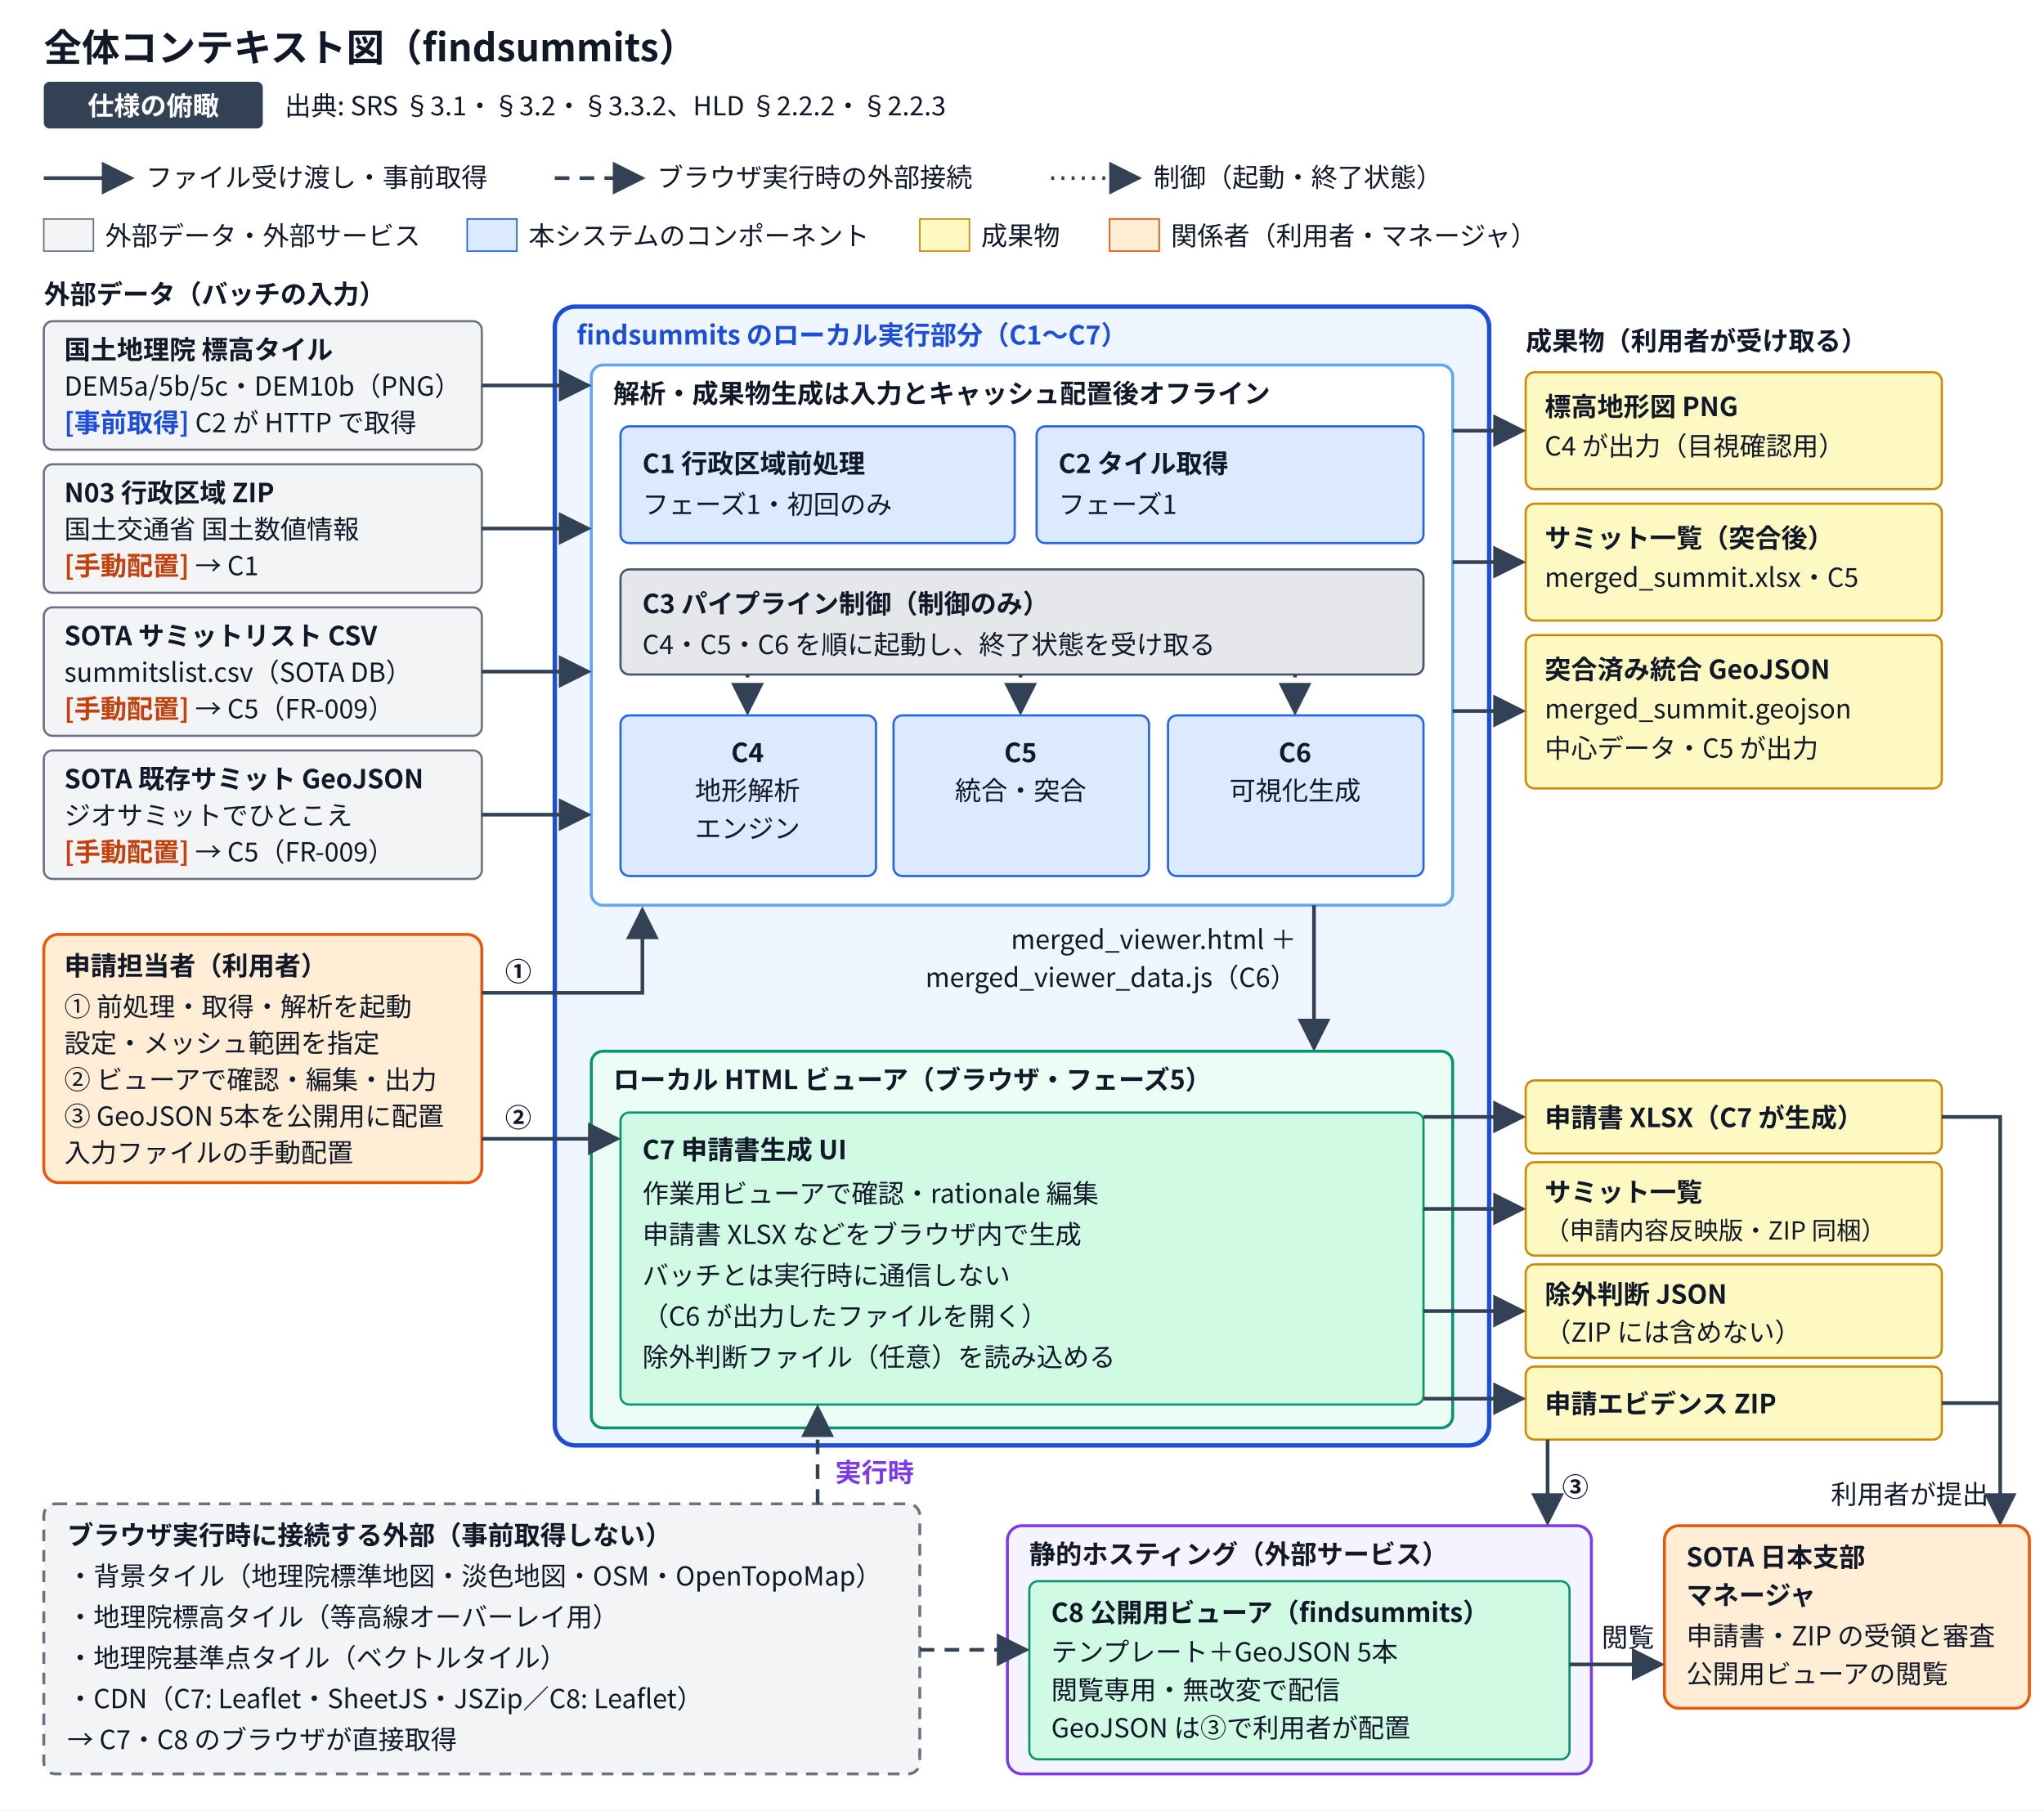
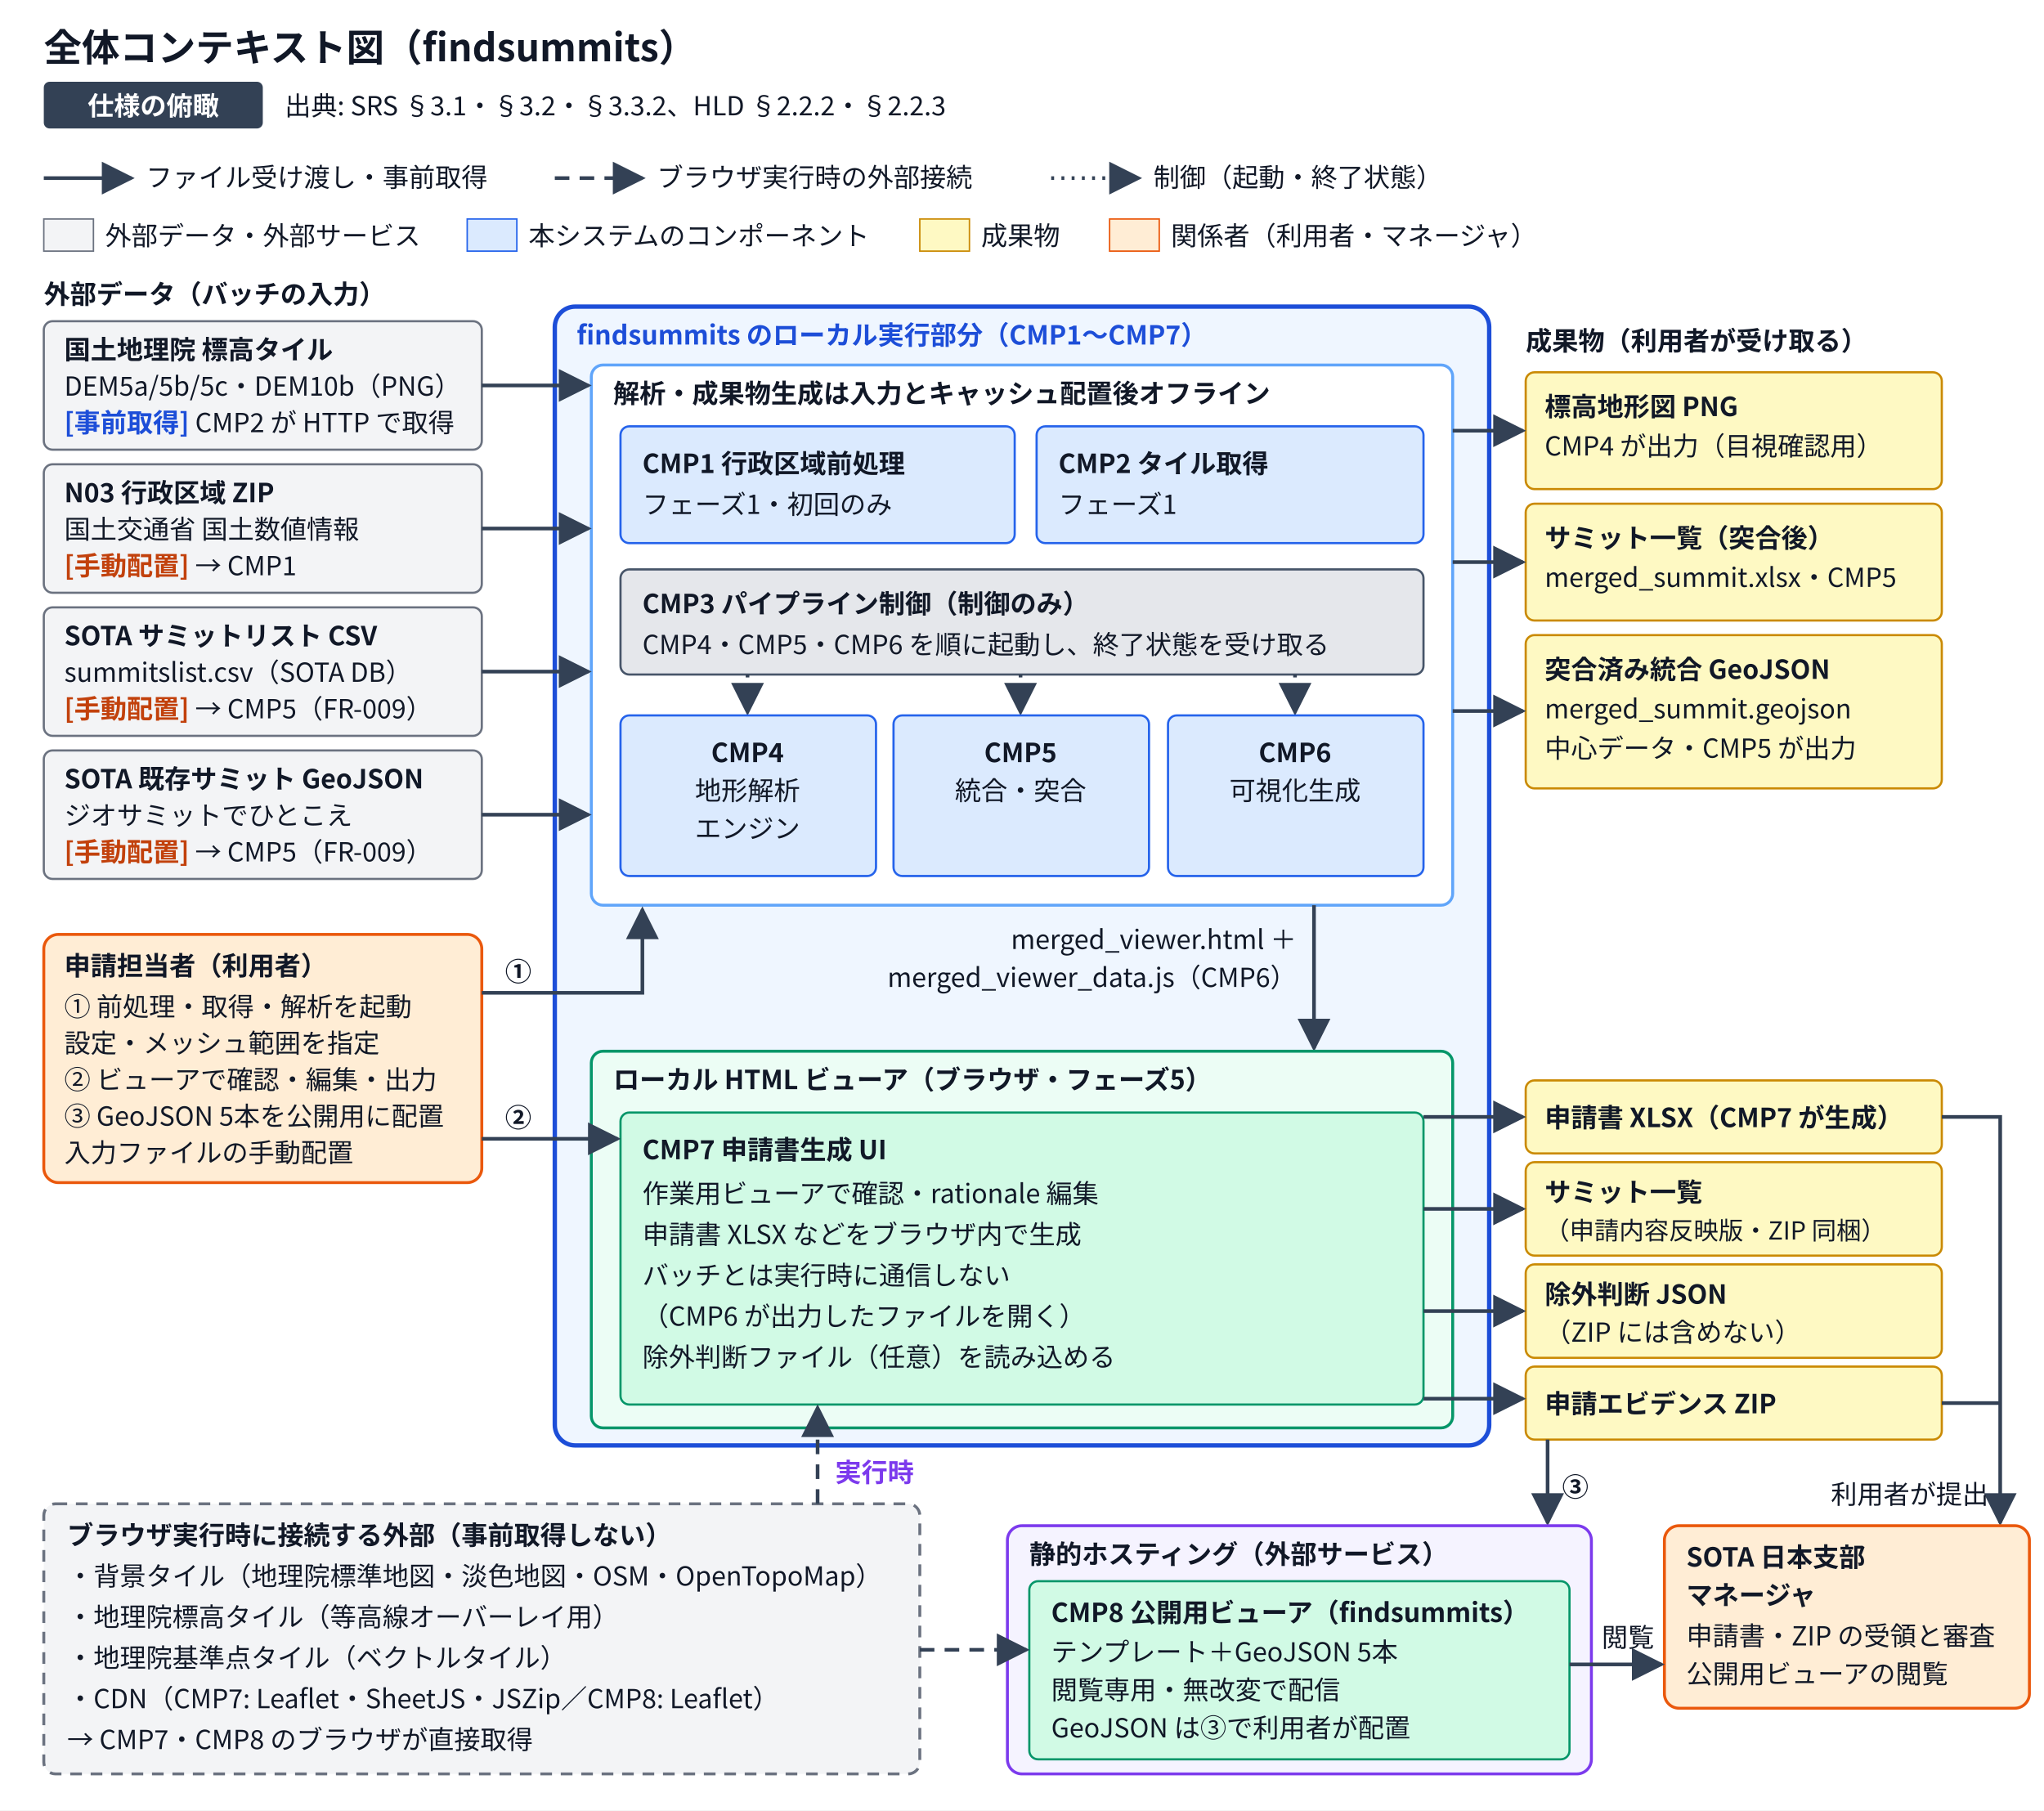
<svg xmlns="http://www.w3.org/2000/svg" width="1400" height="1240" viewBox="0 0 1400 1240" role="img" aria-label="図1 全体コンテキスト図">
  <style>svg { font-family: "Noto Sans CJK JP", "Hiragino Sans", "Yu Gothic", "Meiryo", sans-serif; background: #fff; }
text { font-size: 18px; fill: #111827; }
.b { font-weight: 700; } .ttl { font-size: 26px; font-weight: 700; }
.w { fill: #fff; font-weight: 700; } .pre, .blue { fill: #1d4ed8; }
.man { fill: #c2410c; } .run { fill: #7c3aed; }
.pre, .man, .run { font-weight: 700; }</style>
  <rect width="100%" height="100%" fill="#ffffff" />
  <defs>
    <marker id="ah1" viewBox="0 0 10 10" refX="9" refY="5" markerWidth="9" markerHeight="9" orient="auto-start-reverse">
      <path d="M0,0 L10,5 L0,10 z" fill="#334155" />
    </marker>
  </defs>
  <text x="30" y="42" class="ttl">全体コンテキスト図（findsummits）</text>
  <rect x="30" y="56" width="150" height="32" rx="4" fill="#334155" />
  <text x="105" y="79" class="w" text-anchor="middle">仕様の俯瞰</text>
  <text x="195" y="79">出典: SRS §3.1・§3.2・§3.3.2、HLD §2.2.2・§2.2.3</text>
  <line x1="30" y1="122" x2="90" y2="122" stroke="#334155" stroke-width="2.5" marker-end="url(#ah1)" />
  <text x="100" y="128">ファイル受け渡し・事前取得</text>
  <line x1="380" y1="122" x2="440" y2="122" stroke="#334155" stroke-width="2.5" stroke-dasharray="10 7" marker-end="url(#ah1)" />
  <text x="450" y="128">ブラウザ実行時の外部接続</text>
  <line x1="720" y1="122" x2="780" y2="122" stroke="#334155" stroke-width="2.5" stroke-dasharray="2 5" marker-end="url(#ah1)" />
  <text x="790" y="128">制御（起動・終了状態）</text>
  <rect x="30" y="150" width="34" height="22" fill="#f3f4f6" stroke="#6b7280" />
  <text x="72" y="168">外部データ・外部サービス</text>
  <rect x="320" y="150" width="34" height="22" fill="#dbeafe" stroke="#2563eb" />
  <text x="362" y="168">本システムのコンポーネント</text>
  <rect x="630" y="150" width="34" height="22" fill="#fef9c3" stroke="#ca8a04" />
  <text x="672" y="168">成果物</text>
  <rect x="760" y="150" width="34" height="22" fill="#ffedd5" stroke="#ea580c" />
  <text x="802" y="168">関係者（利用者・マネージャ）</text>
  <g transform="translate(0,40)">
    <rect x="380" y="170" width="640" height="780" rx="14" fill="#eff6ff" stroke="#1d4ed8" stroke-width="3" />
-     <text x="395" y="196" class="b blue">findsummits のローカル実行部分（C1〜C7）</text>
+     <text x="395" y="196" class="b blue">findsummits のローカル実行部分（CMP1〜CMP7）</text>
    <rect x="405" y="210" width="590" height="370" rx="8" fill="#ffffff" stroke="#60a5fa" stroke-width="2" />
    <text x="420" y="236" class="b">解析・成果物生成は入力とキャッシュ配置後オフライン</text>
    <rect x="425" y="252" width="270" height="80" rx="6" fill="#dbeafe" stroke="#2563eb" stroke-width="1.5" />
-     <text x="440" y="284" class="b">C1 行政区域前処理</text>
+     <text x="440" y="284" class="b">CMP1 行政区域前処理</text>
    <text x="440" y="312">フェーズ1・初回のみ</text>
    <rect x="710" y="252" width="265" height="80" rx="6" fill="#dbeafe" stroke="#2563eb" stroke-width="1.5" />
-     <text x="725" y="284" class="b">C2 タイル取得</text>
+     <text x="725" y="284" class="b">CMP2 タイル取得</text>
    <text x="725" y="312">フェーズ1</text>
    <rect x="425" y="350" width="550" height="72" rx="6" fill="#e5e7eb" stroke="#475569" stroke-width="1.5" />
-     <text x="440" y="380" class="b">C3 パイプライン制御（制御のみ）</text>
-     <text x="440" y="408">C4・C5・C6 を順に起動し、終了状態を受け取る</text>
+     <text x="440" y="380" class="b">CMP3 パイプライン制御（制御のみ）</text>
+     <text x="440" y="408">CMP4・CMP5・CMP6 を順に起動し、終了状態を受け取る</text>
    <line x1="512" y1="422" x2="512" y2="448" stroke="#334155" stroke-width="2.5" stroke-dasharray="2 5" marker-end="url(#ah1)" />
    <line x1="699" y1="422" x2="699" y2="448" stroke="#334155" stroke-width="2.5" stroke-dasharray="2 5" marker-end="url(#ah1)" />
    <line x1="887" y1="422" x2="887" y2="448" stroke="#334155" stroke-width="2.5" stroke-dasharray="2 5" marker-end="url(#ah1)" />
    <rect x="425" y="450" width="175" height="110" rx="6" fill="#dbeafe" stroke="#2563eb" stroke-width="1.5" />
-     <text x="512" y="482" class="b" text-anchor="middle">C4</text>
+     <text x="512" y="482" class="b" text-anchor="middle">CMP4</text>
    <text x="512" y="508" text-anchor="middle">地形解析</text>
    <text x="512" y="534" text-anchor="middle">エンジン</text>
    <rect x="612" y="450" width="175" height="110" rx="6" fill="#dbeafe" stroke="#2563eb" stroke-width="1.5" />
-     <text x="699" y="482" class="b" text-anchor="middle">C5</text>
+     <text x="699" y="482" class="b" text-anchor="middle">CMP5</text>
    <text x="699" y="508" text-anchor="middle">統合・突合</text>
    <rect x="800" y="450" width="175" height="110" rx="6" fill="#dbeafe" stroke="#2563eb" stroke-width="1.5" />
-     <text x="887" y="482" class="b" text-anchor="middle">C6</text>
+     <text x="887" y="482" class="b" text-anchor="middle">CMP6</text>
    <text x="887" y="508" text-anchor="middle">可視化生成</text>
    <line x1="900" y1="580" x2="900" y2="678" stroke="#334155" stroke-width="2.5" marker-end="url(#ah1)" />
    <text x="888" y="610" text-anchor="end">merged_viewer.html ＋</text>
-     <text x="888" y="636" text-anchor="end">merged_viewer_data.js（C6）</text>
+     <text x="888" y="636" text-anchor="end">merged_viewer_data.js（CMP6）</text>
    <rect x="405" y="680" width="590" height="258" rx="8" fill="#ecfdf5" stroke="#059669" stroke-width="2" />
    <text x="420" y="706" class="b">ローカル HTML ビューア（ブラウザ・フェーズ5）</text>
    <rect x="425" y="722" width="550" height="200" rx="6" fill="#d1fae5" stroke="#059669" stroke-width="1.5" />
-     <text x="440" y="754" class="b">C7 申請書生成 UI</text>
+     <text x="440" y="754" class="b">CMP7 申請書生成 UI</text>
    <text x="440" y="784">作業用ビューアで確認・rationale 編集</text>
    <text x="440" y="812">申請書 XLSX などをブラウザ内で生成</text>
    <text x="440" y="840">バッチとは実行時に通信しない</text>
-     <text x="440" y="868">（C6 が出力したファイルを開く）</text>
+     <text x="440" y="868">（CMP6 が出力したファイルを開く）</text>
    <text x="440" y="896">除外判断ファイル（任意）を読み込める</text>
    <text x="30" y="168" class="b">外部データ（バッチの入力）</text>
    <rect x="30" y="180" width="300" height="88" rx="6" fill="#f3f4f6" stroke="#6b7280" stroke-width="1.5" />
    <text x="44" y="206" class="b">国土地理院 標高タイル</text>
    <text x="44" y="231">DEM5a/5b/5c・DEM10b（PNG）</text>
    <text x="44" y="256">
-       <tspan class="pre">[事前取得]</tspan> C2 が HTTP で取得</text>
+       <tspan class="pre">[事前取得]</tspan> CMP2 が HTTP で取得</text>
    <line x1="330" y1="224" x2="403" y2="224" stroke="#334155" stroke-width="2.5" marker-end="url(#ah1)" />
    <rect x="30" y="278" width="300" height="88" rx="6" fill="#f3f4f6" stroke="#6b7280" stroke-width="1.5" />
    <text x="44" y="304" class="b">N03 行政区域 ZIP</text>
    <text x="44" y="329">国土交通省 国土数値情報</text>
    <text x="44" y="354">
-       <tspan class="man">[手動配置]</tspan> → C1</text>
+       <tspan class="man">[手動配置]</tspan> → CMP1</text>
    <line x1="330" y1="322" x2="403" y2="322" stroke="#334155" stroke-width="2.5" marker-end="url(#ah1)" />
    <rect x="30" y="376" width="300" height="88" rx="6" fill="#f3f4f6" stroke="#6b7280" stroke-width="1.5" />
    <text x="44" y="402" class="b">SOTA サミットリスト CSV</text>
    <text x="44" y="427">summitslist.csv（SOTA DB）</text>
    <text x="44" y="452">
-       <tspan class="man">[手動配置]</tspan> → C5（FR-009）</text>
+       <tspan class="man">[手動配置]</tspan> → CMP5（FR-009）</text>
    <line x1="330" y1="420" x2="403" y2="420" stroke="#334155" stroke-width="2.5" marker-end="url(#ah1)" />
    <rect x="30" y="474" width="300" height="88" rx="6" fill="#f3f4f6" stroke="#6b7280" stroke-width="1.5" />
    <text x="44" y="500" class="b">SOTA 既存サミット GeoJSON</text>
    <text x="44" y="525">ジオサミットでひとこえ</text>
    <text x="44" y="550">
-       <tspan class="man">[手動配置]</tspan> → C5（FR-009）</text>
+       <tspan class="man">[手動配置]</tspan> → CMP5（FR-009）</text>
    <line x1="330" y1="518" x2="403" y2="518" stroke="#334155" stroke-width="2.5" marker-end="url(#ah1)" />
    <rect x="30" y="600" width="300" height="170" rx="10" fill="#ffedd5" stroke="#ea580c" stroke-width="2" />
    <text x="44" y="628" class="b">申請担当者（利用者）</text>
    <text x="44" y="656">① 前処理・取得・解析を起動</text>
    <text x="44" y="681">　設定・メッシュ範囲を指定</text>
    <text x="44" y="706">② ビューアで確認・編集・出力</text>
    <text x="44" y="731">③ GeoJSON 5本を公開用に配置</text>
    <text x="44" y="756">入力ファイルの手動配置</text>
    <polyline points="330,640 440,640 440,583" fill="none" stroke="#334155" stroke-width="2.5" marker-end="url(#ah1)" />
    <text x="346" y="632" class="b">①</text>
    <line x1="330" y1="740" x2="423" y2="740" stroke="#334155" stroke-width="2.5" marker-end="url(#ah1)" />
    <text x="346" y="732" class="b">②</text>
    <text x="1045" y="200" class="b">成果物（利用者が受け取る）</text>
    <rect x="1045" y="215" width="285" height="80" rx="6" fill="#fef9c3" stroke="#ca8a04" stroke-width="1.5" />
    <text x="1058" y="245" class="b">標高地形図 PNG</text>
-     <text x="1058" y="272">C4 が出力（目視確認用）</text>
+     <text x="1058" y="272">CMP4 が出力（目視確認用）</text>
    <line x1="995" y1="255" x2="1043" y2="255" stroke="#334155" stroke-width="2.5" marker-end="url(#ah1)" />
    <rect x="1045" y="305" width="285" height="80" rx="6" fill="#fef9c3" stroke="#ca8a04" stroke-width="1.5" />
    <text x="1058" y="335" class="b">サミット一覧（突合後）</text>
-     <text x="1058" y="362">merged_summit.xlsx・C5</text>
+     <text x="1058" y="362">merged_summit.xlsx・CMP5</text>
    <line x1="995" y1="345" x2="1043" y2="345" stroke="#334155" stroke-width="2.5" marker-end="url(#ah1)" />
    <rect x="1045" y="395" width="285" height="105" rx="6" fill="#fef9c3" stroke="#ca8a04" stroke-width="1.5" />
    <text x="1058" y="425" class="b">突合済み統合 GeoJSON</text>
    <text x="1058" y="452">merged_summit.geojson</text>
-     <text x="1058" y="479">中心データ・C5 が出力</text>
+     <text x="1058" y="479">中心データ・CMP5 が出力</text>
    <line x1="995" y1="447" x2="1043" y2="447" stroke="#334155" stroke-width="2.5" marker-end="url(#ah1)" />
    <rect x="1045" y="700" width="285" height="50" rx="6" fill="#fef9c3" stroke="#ca8a04" stroke-width="1.5" />
-     <text x="1058" y="732" class="b">申請書 XLSX（C7 が生成）</text>
+     <text x="1058" y="732" class="b">申請書 XLSX（CMP7 が生成）</text>
    <line x1="975" y1="725" x2="1043" y2="725" stroke="#334155" stroke-width="2.5" marker-end="url(#ah1)" />
    <rect x="1045" y="756" width="285" height="64" rx="6" fill="#fef9c3" stroke="#ca8a04" stroke-width="1.5" />
    <text x="1058" y="783" class="b">サミット一覧</text>
    <text x="1058" y="809" style="font-size:17px">（申請内容反映版・ZIP 同梱）</text>
    <line x1="975" y1="788" x2="1043" y2="788" stroke="#334155" stroke-width="2.5" marker-end="url(#ah1)" />
    <rect x="1045" y="826" width="285" height="64" rx="6" fill="#fef9c3" stroke="#ca8a04" stroke-width="1.5" />
    <text x="1058" y="853" class="b">除外判断 JSON</text>
    <text x="1058" y="879">（ZIP には含めない）</text>
    <line x1="975" y1="858" x2="1043" y2="858" stroke="#334155" stroke-width="2.5" marker-end="url(#ah1)" />
    <rect x="1045" y="896" width="285" height="50" rx="6" fill="#fef9c3" stroke="#ca8a04" stroke-width="1.5" />
    <text x="1058" y="928" class="b">申請エビデンス ZIP</text>
    <line x1="975" y1="918" x2="1043" y2="918" stroke="#334155" stroke-width="2.5" marker-end="url(#ah1)" />
    <line x1="1330" y1="921" x2="1370" y2="921" stroke="#334155" stroke-width="2.5" />
    <polyline points="1330,725 1370,725 1370,1003" fill="none" stroke="#334155" stroke-width="2.5" marker-end="url(#ah1)" />
    <text x="1362" y="990" text-anchor="end">利用者が提出</text>
    <line x1="1060" y1="946" x2="1060" y2="1003" stroke="#334155" stroke-width="2.5" marker-end="url(#ah1)" />
    <text x="1070" y="985" class="b">③</text>
    <rect x="690" y="1005" width="400" height="170" rx="10" fill="#f5f3ff" stroke="#7c3aed" stroke-width="2" />
    <text x="705" y="1031" class="b">静的ホスティング（外部サービス）</text>
    <rect x="705" y="1043" width="370" height="122" rx="6" fill="#d1fae5" stroke="#059669" stroke-width="1.5" />
-     <text x="720" y="1071" class="b">C8 公開用ビューア（findsummits）</text>
+     <text x="720" y="1071" class="b">CMP8 公開用ビューア（findsummits）</text>
    <text x="720" y="1098">テンプレート＋GeoJSON 5本</text>
    <text x="720" y="1124">閲覧専用・無改変で配信</text>
    <text x="720" y="1150">GeoJSON は③で利用者が配置</text>
    <rect x="1140" y="1005" width="250" height="125" rx="10" fill="#ffedd5" stroke="#ea580c" stroke-width="2" />
    <text x="1155" y="1033" class="b">SOTA 日本支部</text>
    <text x="1155" y="1059" class="b">マネージャ</text>
    <text x="1155" y="1087">申請書・ZIP の受領と審査</text>
    <text x="1155" y="1113">公開用ビューアの閲覧</text>
    <line x1="1075" y1="1100" x2="1138" y2="1100" stroke="#334155" stroke-width="2.5" marker-end="url(#ah1)" />
    <text x="1115" y="1088" text-anchor="middle">閲覧</text>
    <rect x="30" y="990" width="600" height="185" rx="8" fill="#f3f4f6" stroke="#6b7280" stroke-width="2" stroke-dasharray="8 6" />
    <text x="46" y="1018" class="b">ブラウザ実行時に接続する外部（事前取得しない）</text>
    <text x="46" y="1046">・背景タイル（地理院標準地図・淡色地図・OSM・OpenTopoMap）</text>
    <text x="46" y="1074">・地理院標高タイル（等高線オーバーレイ用）</text>
    <text x="46" y="1102">・地理院基準点タイル（ベクトルタイル）</text>
-     <text x="46" y="1130">・CDN（C7: Leaflet・SheetJS・JSZip／C8: Leaflet）</text>
-     <text x="46" y="1158">→ C7・C8 のブラウザが直接取得</text>
+     <text x="46" y="1130">・CDN（CMP7: Leaflet・SheetJS・JSZip／CMP8: Leaflet）</text>
+     <text x="46" y="1158">→ CMP7・CMP8 のブラウザが直接取得</text>
    <line x1="560" y1="990" x2="560" y2="924" stroke="#334155" stroke-width="2.5" stroke-dasharray="10 7" marker-end="url(#ah1)" />
    <text x="572" y="975" class="run">実行時</text>
    <line x1="630" y1="1090" x2="703" y2="1090" stroke="#334155" stroke-width="2.5" stroke-dasharray="10 7" marker-end="url(#ah1)" />
  </g>
</svg>
